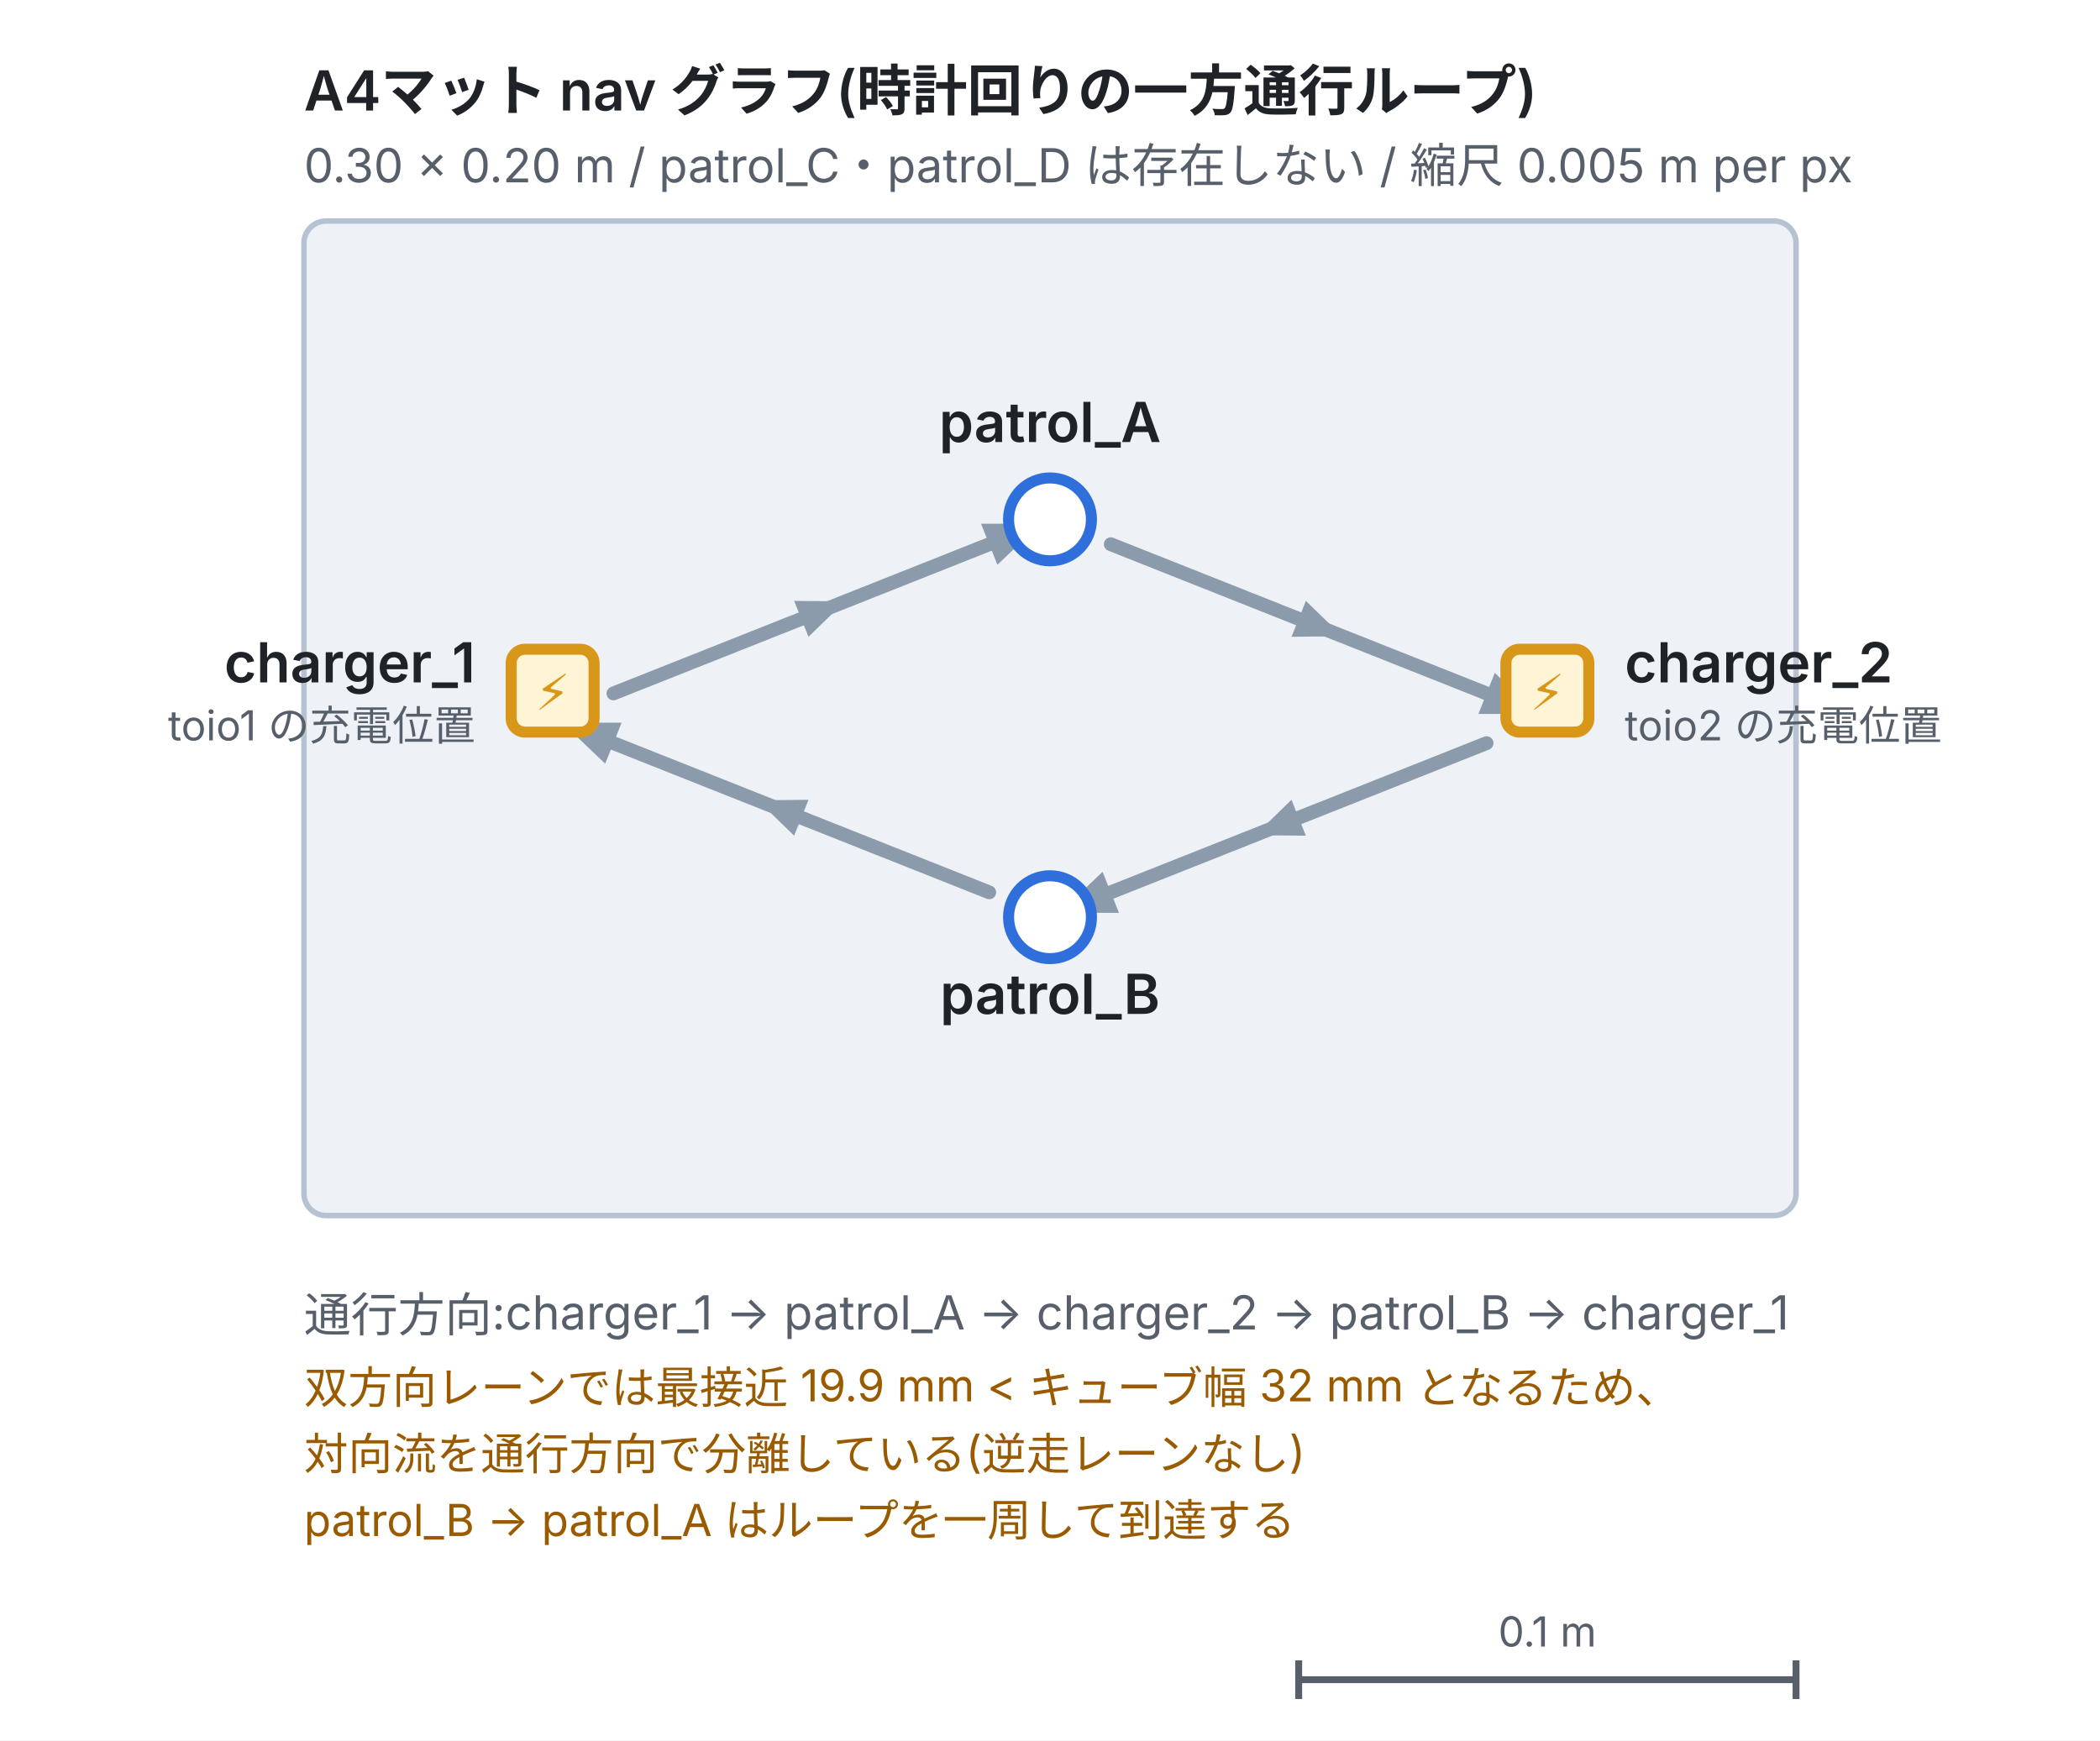
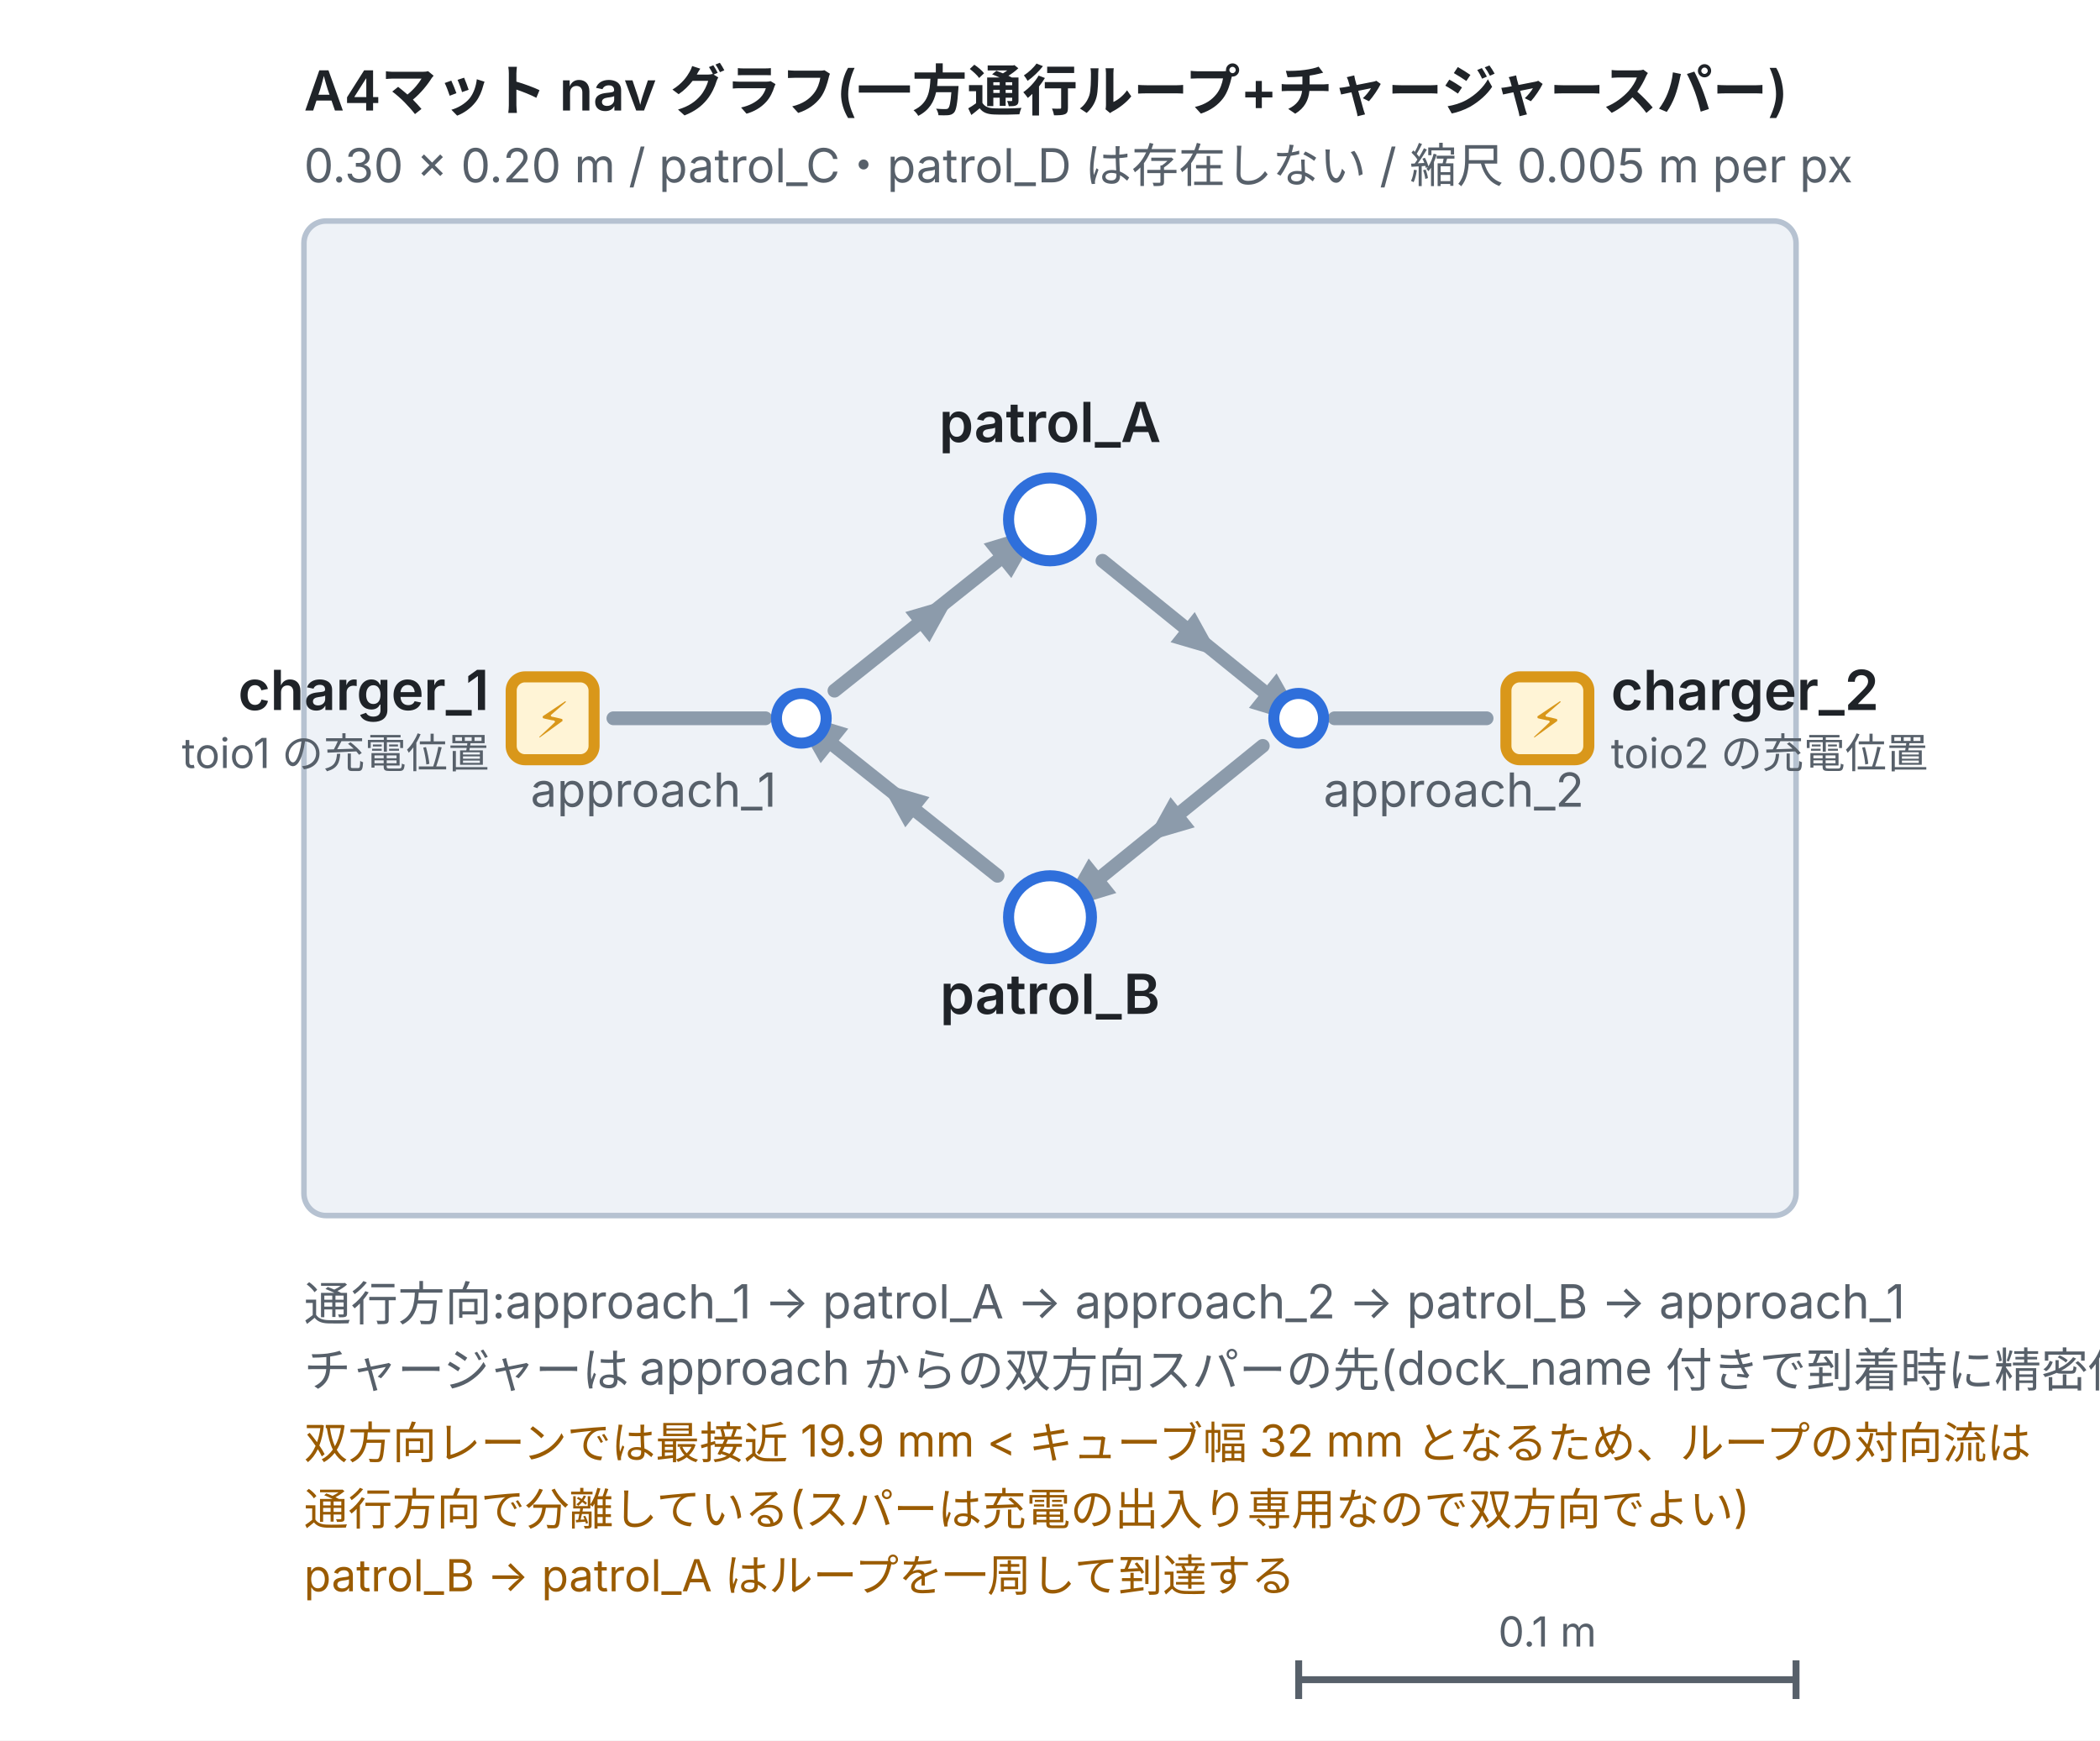
<svg xmlns="http://www.w3.org/2000/svg" viewBox="0 0 760 630" width="760" height="630" role="img" aria-labelledby="t d">
  <style>
    .bg   { fill: #ffffff; }
    .mat  { fill: #eef2f7; stroke: #b6c2d1; stroke-width: 2; }
    .lane { stroke: #8c9bab; stroke-width: 5; stroke-linecap: round; fill: none; }
    .wp   { fill: #ffffff; stroke: #2f6fdb; stroke-width: 4; }
    .chg  { fill: #fff4d6; stroke: #d9971a; stroke-width: 4; }
    .lbl  { fill: #1f2328; font-size: 20px; font-weight: 600; }
    .mut  { fill: #57606a; font-size: 17px; }
    .tiny { fill: #57606a; font-size: 15px; }
    .warn { fill: #9a5b00; font-size: 16px; }
    .bolt { fill: #d9971a; font-size: 18px; font-weight: 700; }
    .head { fill: #8c9bab; }
    .bar  { stroke: #57606a; stroke-width: 2.5; }
    text  { font-family: system-ui, -apple-system, "Segoe UI", "Hiragino Sans", "Noto Sans JP", Meiryo, sans-serif; }
    @media (prefers-color-scheme: dark) {
      .bg   { fill: #0d1117; }
      .mat  { fill: #161b22; stroke: #30363d; }
      .lane { stroke: #6e7681; }
      .wp   { fill: #0d1117; stroke: #58a6ff; }
      .chg  { fill: #3d2f0e; stroke: #d29922; }
      .lbl  { fill: #e6edf3; }
      .mut, .tiny { fill: #8b949e; }
      .warn { fill: #d29922; }
      .bolt { fill: #d29922; }
      .head { fill: #6e7681; }
      .bar  { stroke: #8b949e; }
    }
  </style>
  <rect class="bg" width="760" height="630" />
-   <text class="lbl" x="110" y="40">A4マット nav グラフ(時計回りの一方通行ループ)</text>
+   <text class="lbl" x="110" y="40">A4マット nav グラフ(一方通行ループ+チャージャースパー)</text>
  <text class="mut" x="110" y="66">0.30 × 0.20 m / patrol_C・patrol_D は存在しない / 縮尺 0.005 m per px</text>
  <rect class="mat" x="110" y="80" width="540" height="360" rx="8" />
  <g class="lane">
-     <line x1="222" y1="251" x2="358" y2="197" />
-     <line x1="402" y1="197" x2="538" y2="251" />
-     <line x1="538" y1="269" x2="402" y2="323" />
-     <line x1="358" y1="323" x2="222" y2="269" />
+     <line x1="302" y1="250" x2="361" y2="203" />
+     <line x1="399" y1="203" x2="457" y2="250" />
+     <line x1="457" y1="270" x2="399" y2="317" />
+     <line x1="361" y1="317" x2="302" y2="270" />
+   </g>
+   <g class="lane">
+     <line x1="222" y1="260" x2="277" y2="260" />
+     <line x1="483" y1="260" x2="538" y2="260" />
  </g>
  <g class="head">
-     <polygon points="0,-8 20,0 0,8" transform="translate(358,197) rotate(-21.8)" />
-     <polygon points="0,-8 20,0 0,8" transform="translate(538,251) rotate(21.8)" />
-     <polygon points="0,-8 20,0 0,8" transform="translate(402,323) rotate(158.2)" />
-     <polygon points="0,-8 20,0 0,8" transform="translate(222,269) rotate(-158.2)" />
+     <polygon points="0,-8 20,0 0,8" transform="translate(361,203) rotate(-38.7)" />
+     <polygon points="0,-8 20,0 0,8" transform="translate(457,250) rotate(38.7)" />
+     <polygon points="0,-8 20,0 0,8" transform="translate(399,317) rotate(141.3)" />
+     <polygon points="0,-8 20,0 0,8" transform="translate(302,270) rotate(-141.3)" />
  </g>
  <g class="head">
-     <polygon points="0,-7 17,0 0,7" transform="translate(290,224) rotate(-21.8)" />
-     <polygon points="0,-7 17,0 0,7" transform="translate(470,224) rotate(21.8)" />
-     <polygon points="0,-7 17,0 0,7" transform="translate(470,296) rotate(158.2)" />
-     <polygon points="0,-7 17,0 0,7" transform="translate(290,296) rotate(-158.2)" />
+     <polygon points="0,-7 17,0 0,7" transform="translate(332,227) rotate(-38.7)" />
+     <polygon points="0,-7 17,0 0,7" transform="translate(428,227) rotate(38.7)" />
+     <polygon points="0,-7 17,0 0,7" transform="translate(428,294) rotate(141.3)" />
+     <polygon points="0,-7 17,0 0,7" transform="translate(332,294) rotate(-141.3)" />
  </g>
-   <rect class="chg" x="185" y="235" width="30" height="30" rx="5" />
-   <text class="bolt" x="200" y="257" text-anchor="middle">⚡</text>
-   <text class="lbl" x="172" y="247" text-anchor="end">charger_1</text>
-   <text class="tiny" x="172" y="268" text-anchor="end">toio1 の充電位置</text>
-   <rect class="chg" x="545" y="235" width="30" height="30" rx="5" />
-   <text class="bolt" x="560" y="257" text-anchor="middle">⚡</text>
-   <text class="lbl" x="588" y="247">charger_2</text>
-   <text class="tiny" x="588" y="268">toio2 の充電位置</text>
+   <rect class="chg" x="185" y="245" width="30" height="30" rx="5" />
+   <text class="bolt" x="200" y="267" text-anchor="middle">⚡</text>
+   <text class="lbl" x="177" y="257" text-anchor="end">charger_1</text>
+   <text class="tiny" x="177" y="278" text-anchor="end">toio1 の充電位置</text>
+   <rect class="chg" x="545" y="245" width="30" height="30" rx="5" />
+   <text class="bolt" x="560" y="267" text-anchor="middle">⚡</text>
+   <text class="lbl" x="583" y="257">charger_2</text>
+   <text class="tiny" x="583" y="278">toio2 の充電位置</text>
+   <circle class="wp" cx="290" cy="260" r="9" />
+   <text class="mut" x="281" y="292" text-anchor="end">approach_1</text>
+   <circle class="wp" cx="470" cy="260" r="9" />
+   <text class="mut" x="479" y="292">approach_2</text>
  <circle class="wp" cx="380" cy="188" r="15" />
  <text class="lbl" x="380" y="160" text-anchor="middle">patrol_A</text>
  <circle class="wp" cx="380" cy="332" r="15" />
  <text class="lbl" x="380" y="367" text-anchor="middle">patrol_B</text>
-   <text class="mut" x="110" y="482">通行方向:charger_1 → patrol_A → charger_2 → patrol_B → charger_1</text>
-   <text class="warn" x="110" y="508">双方向レーンでは最接近 19.9 mm &lt; キューブ幅 32 mm となるため、</text>
-   <text class="warn" x="110" y="532">対向流を通行方向で分離している(逆走レーンなし)</text>
-   <text class="warn" x="110" y="556">patrol_B → patrol_A はループを一周して到達する</text>
+   <text class="mut" x="110" y="478">通行方向:approach_1 → patrol_A → approach_2 → patrol_B → approach_1</text>
+   <text class="mut" x="110" y="502">チャージャーは approach からの双方向スパーの先(dock_name 付きで到着時に精密停止)</text>
+   <text class="warn" x="110" y="528">双方向レーンでは最接近 19.9 mm &lt; キューブ幅 32 mm となるため、ループの対向流は</text>
+   <text class="warn" x="110" y="552">通行方向で分離している(スパーは充電の出入り専用なので双方向でよい)</text>
+   <text class="warn" x="110" y="576">patrol_B → patrol_A はループを一周して到達する</text>
  <g class="bar">
    <line x1="470" y1="608" x2="650" y2="608" />
    <line x1="470" y1="601" x2="470" y2="615" />
    <line x1="650" y1="601" x2="650" y2="615" />
  </g>
  <text class="tiny" x="560" y="596" text-anchor="middle">0.1 m</text>
</svg>
